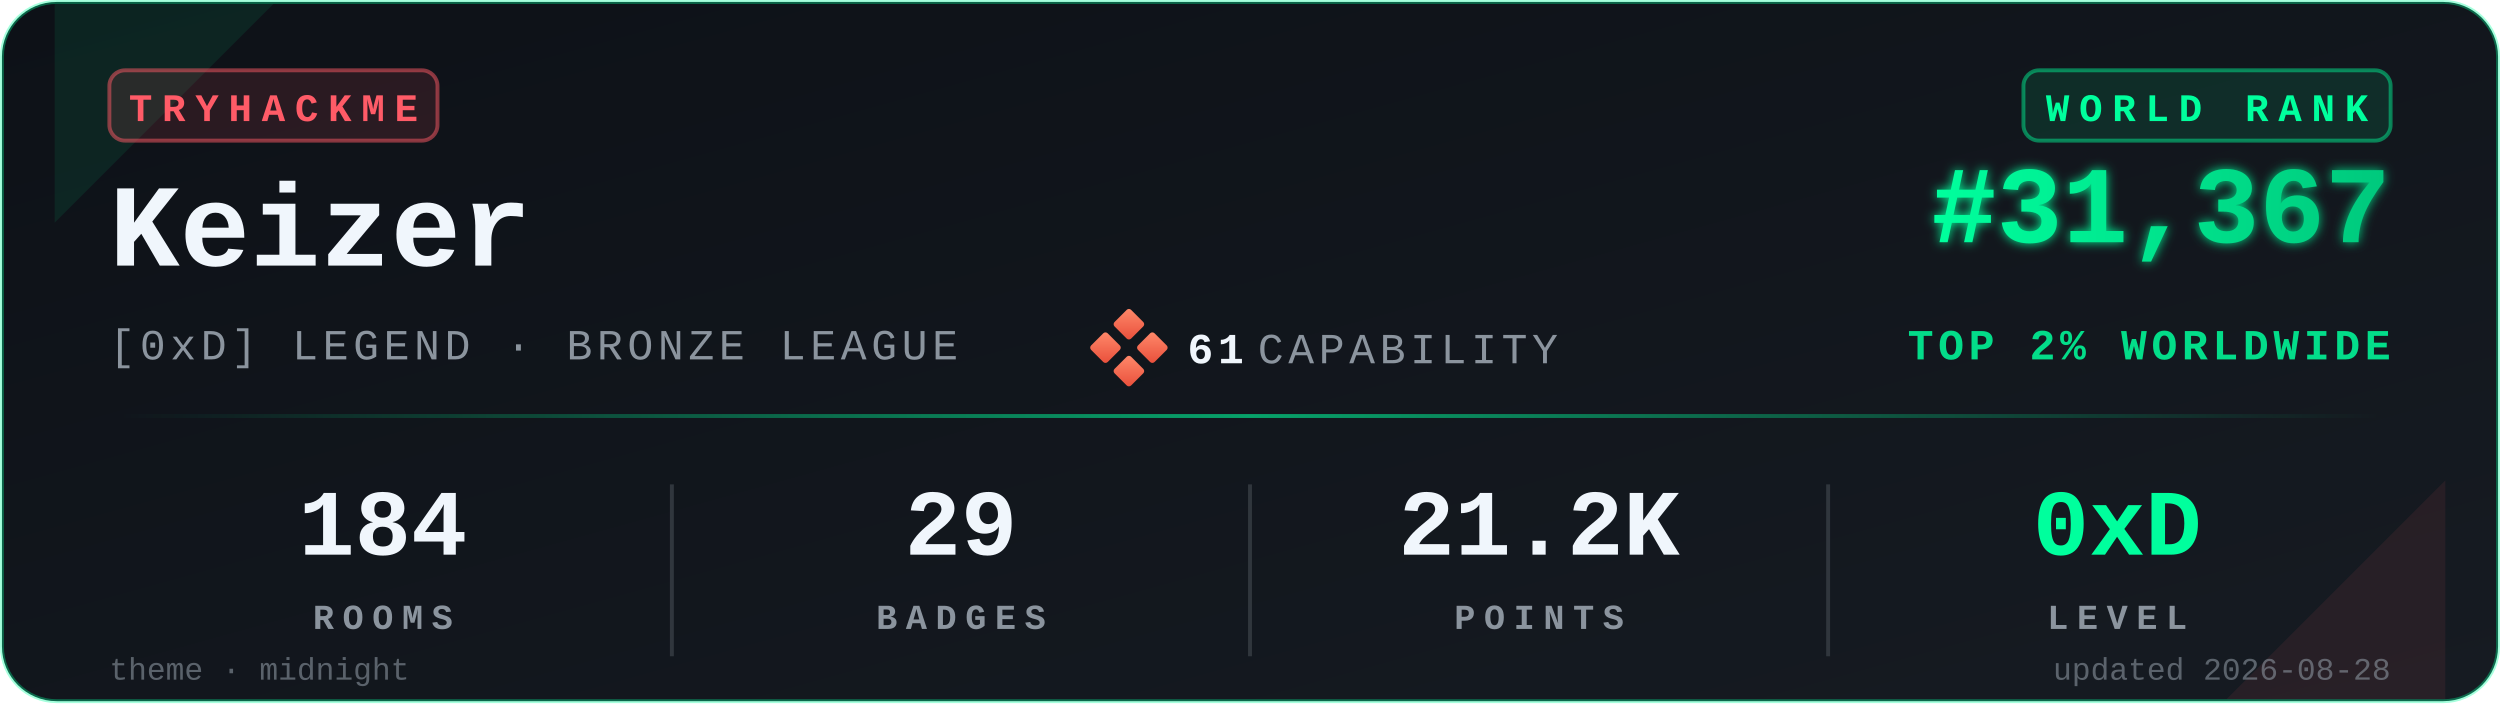
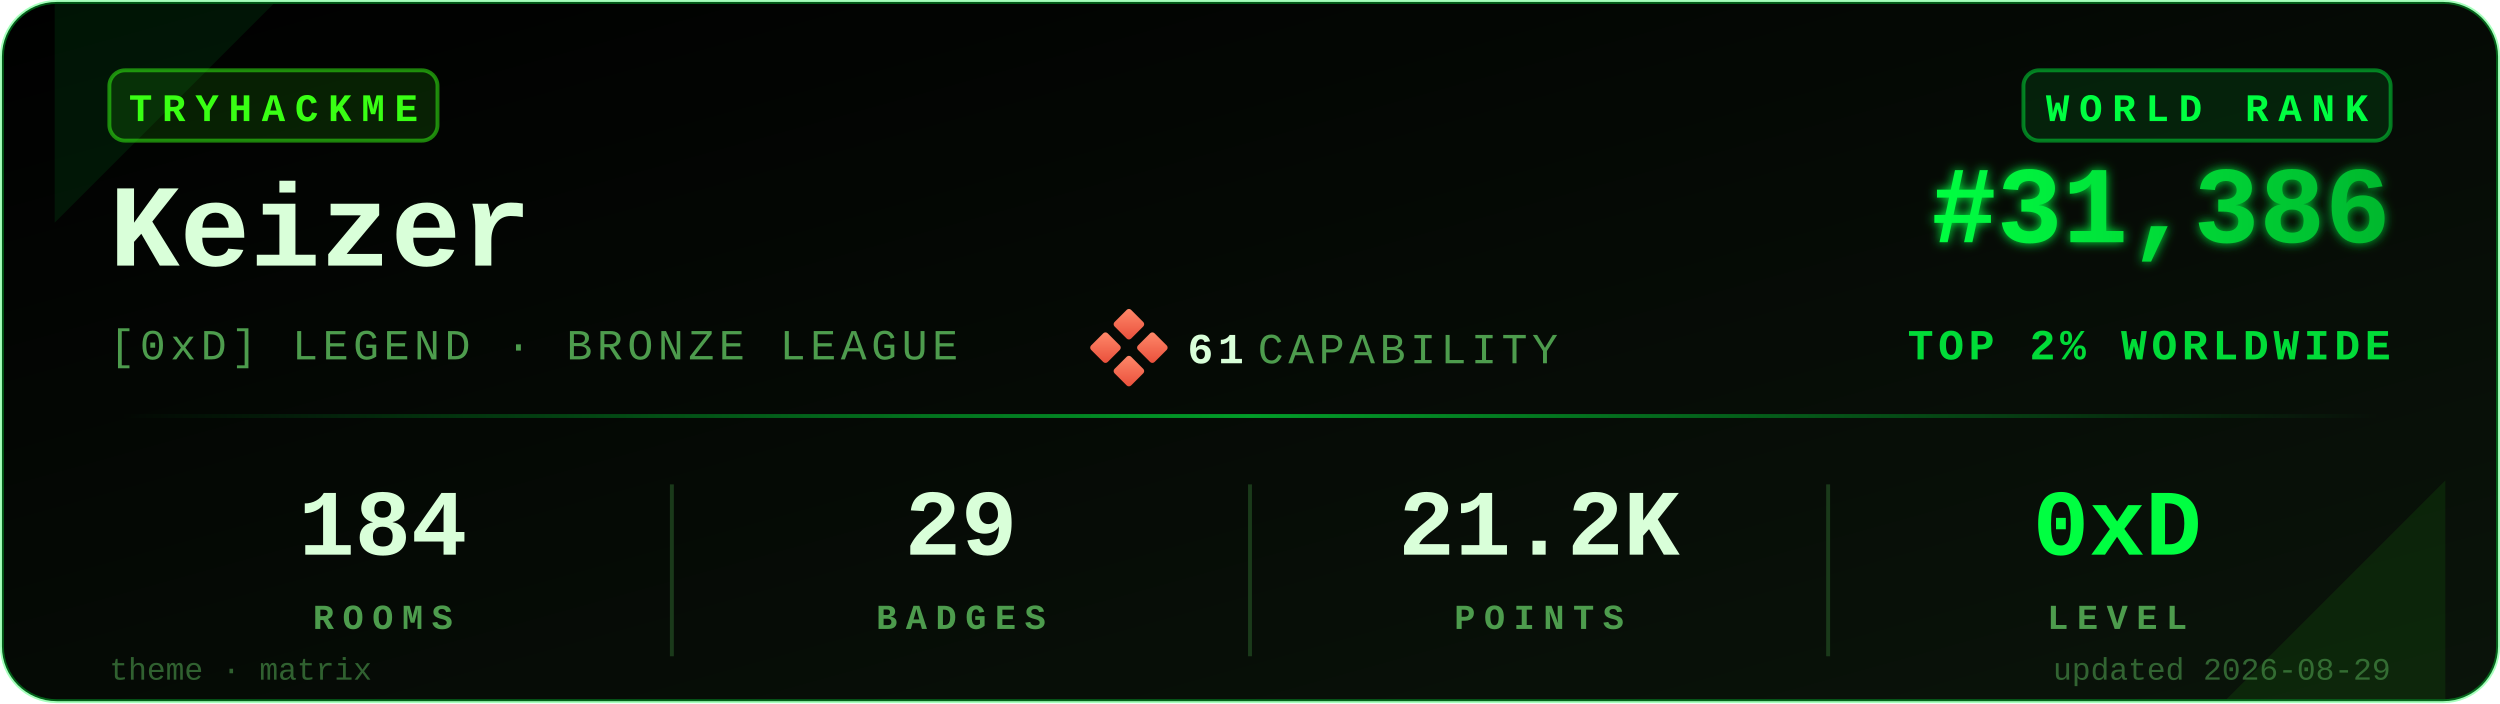
<svg xmlns="http://www.w3.org/2000/svg" viewBox="0 0 640 180" width="640" height="180" role="img" aria-label="TryHackMe stats for Keizer">
  <defs>
    <linearGradient id="bgGrad" x1="0" y1="0" x2="1" y2="1">
-       <stop offset="0%" stop-color="#0d1117" />
-       <stop offset="100%" stop-color="#161b22" />
+       <stop offset="0%" stop-color="#000000" />
+       <stop offset="100%" stop-color="#0a140a" />
    </linearGradient>
    <linearGradient id="rankGrad" x1="0" y1="0" x2="1" y2="0">
-       <stop offset="0%" stop-color="#00FF9D" />
-       <stop offset="100%" stop-color="#00C97D" />
+       <stop offset="0%" stop-color="#00FF41" />
+       <stop offset="100%" stop-color="#00B82E" />
    </linearGradient>
    <linearGradient id="accentGrad" x1="0" y1="0" x2="1" y2="0">
-       <stop offset="0%" stop-color="#00FF9D" stop-opacity="0" />
-       <stop offset="50%" stop-color="#00FF9D" stop-opacity="0.6" />
-       <stop offset="100%" stop-color="#00FF9D" stop-opacity="0" />
+       <stop offset="0%" stop-color="#00FF41" stop-opacity="0" />
+       <stop offset="50%" stop-color="#00FF41" stop-opacity="0.6" />
+       <stop offset="100%" stop-color="#00FF41" stop-opacity="0" />
    </linearGradient>
    <linearGradient id="capGrad" x1="0" y1="0" x2="1" y2="1">
      <stop offset="0%" stop-color="#ff8a6b" />
      <stop offset="100%" stop-color="#e94e3a" />
    </linearGradient>
    <filter id="glow" x="-20%" y="-20%" width="140%" height="140%">
      <feGaussianBlur stdDeviation="1.4" result="b" />
      <feMerge>
        <feMergeNode in="b" />
        <feMergeNode in="SourceGraphic" />
      </feMerge>
    </filter>
  </defs>
-   <rect x="0.5" y="0.5" width="639" height="179" rx="14" ry="14" fill="url(#bgGrad)" stroke="#00FF9D" stroke-opacity="0.35" stroke-width="1" />
-   <path d="M 14,1 L 70,1 L 14,57 Z" fill="#00FF9D" opacity="0.08" />
-   <path d="M 626,179 L 570,179 L 626,123 Z" fill="#FF5B67" opacity="0.08" />
+   <rect x="0.5" y="0.5" width="639" height="179" rx="14" ry="14" fill="url(#bgGrad)" stroke="#00FF41" stroke-opacity="0.35" stroke-width="1" />
+   <path d="M 14,1 L 70,1 L 14,57 Z" fill="#00FF41" opacity="0.08" />
+   <path d="M 626,179 L 570,179 L 626,123 Z" fill="#39FF14" opacity="0.08" />
  <g transform="translate(28,18)">
-     <rect x="0" y="0" width="84" height="18" rx="4" ry="4" fill="#FF5B67" fill-opacity="0.12" stroke="#FF5B67" stroke-opacity="0.5" />
-     <text x="42" y="13" fill="#FF5B67" font-family="ui-monospace,'SF Mono','Menlo','Cascadia Code','Consolas','Liberation Mono',monospace" font-size="10" font-weight="700" letter-spacing="2.5" text-anchor="middle">TRYHACKME</text>
+     <rect x="0" y="0" width="84" height="18" rx="4" ry="4" fill="#39FF14" fill-opacity="0.12" stroke="#39FF14" stroke-opacity="0.5" />
+     <text x="42" y="13" fill="#39FF14" font-family="ui-monospace,'SF Mono','Menlo','Cascadia Code','Consolas','Liberation Mono',monospace" font-size="10" font-weight="700" letter-spacing="2.5" text-anchor="middle">TRYHACKME</text>
  </g>
-   <text x="28" y="68" fill="#f0f6fc" font-family="ui-monospace,'SF Mono','Menlo','Cascadia Code','Consolas','Liberation Mono',monospace" font-size="30" font-weight="700">Keizer</text>
-   <text x="28" y="92" fill="#8b949e" font-family="ui-monospace,'SF Mono','Menlo','Cascadia Code','Consolas','Liberation Mono',monospace" font-size="11" font-weight="500" letter-spacing="1.2">[0xD] LEGEND · BRONZE LEAGUE</text>
+   <text x="28" y="68" fill="#D9FFD9" font-family="ui-monospace,'SF Mono','Menlo','Cascadia Code','Consolas','Liberation Mono',monospace" font-size="30" font-weight="700">Keizer</text>
+   <text x="28" y="92" fill="#4D9C4D" font-family="ui-monospace,'SF Mono','Menlo','Cascadia Code','Consolas','Liberation Mono',monospace" font-size="11" font-weight="500" letter-spacing="1.2">[0xD] LEGEND · BRONZE LEAGUE</text>
  <g transform="translate(280,80)">
    <rect x="6" y="0" width="6" height="6" rx="0.8" fill="url(#capGrad)" transform="rotate(45 9 3)" />
    <rect x="0" y="6" width="6" height="6" rx="0.8" fill="url(#capGrad)" transform="rotate(45 3 9)" />
    <rect x="12" y="6" width="6" height="6" rx="0.8" fill="url(#capGrad)" transform="rotate(45 15 9)" />
    <rect x="6" y="12" width="6" height="6" rx="0.8" fill="url(#capGrad)" transform="rotate(45 9 15)" />
-     <text x="24" y="13" fill="#f0f6fc" font-family="ui-monospace,'SF Mono','Menlo','Cascadia Code','Consolas','Liberation Mono',monospace" font-size="11" font-weight="700" letter-spacing="1.2">61</text>
-     <text x="42" y="13" fill="#8b949e" font-family="ui-monospace,'SF Mono','Menlo','Cascadia Code','Consolas','Liberation Mono',monospace" font-size="11" font-weight="500" letter-spacing="1.2">CAPABILITY</text>
+     <text x="24" y="13" fill="#D9FFD9" font-family="ui-monospace,'SF Mono','Menlo','Cascadia Code','Consolas','Liberation Mono',monospace" font-size="11" font-weight="700" letter-spacing="1.2">61</text>
+     <text x="42" y="13" fill="#4D9C4D" font-family="ui-monospace,'SF Mono','Menlo','Cascadia Code','Consolas','Liberation Mono',monospace" font-size="11" font-weight="500" letter-spacing="1.2">CAPABILITY</text>
  </g>
  <g transform="translate(612,18)">
-     <rect x="-94" y="0" width="94" height="18" rx="4" ry="4" fill="#00FF9D" fill-opacity="0.10" stroke="#00FF9D" stroke-opacity="0.45" />
-     <text x="-47" y="13" fill="#00FF9D" font-family="ui-monospace,'SF Mono','Menlo','Cascadia Code','Consolas','Liberation Mono',monospace" font-size="10" font-weight="700" letter-spacing="2.5" text-anchor="middle">WORLD RANK</text>
+     <rect x="-94" y="0" width="94" height="18" rx="4" ry="4" fill="#00FF41" fill-opacity="0.10" stroke="#00FF41" stroke-opacity="0.45" />
+     <text x="-47" y="13" fill="#00FF41" font-family="ui-monospace,'SF Mono','Menlo','Cascadia Code','Consolas','Liberation Mono',monospace" font-size="10" font-weight="700" letter-spacing="2.5" text-anchor="middle">WORLD RANK</text>
  </g>
-   <text x="612" y="62" fill="url(#rankGrad)" font-family="ui-monospace,'SF Mono','Menlo','Cascadia Code','Consolas','Liberation Mono',monospace" font-size="28" font-weight="700" text-anchor="end" filter="url(#glow)">#31,367</text>
-   <text x="612" y="92" fill="#00FF9D" fill-opacity="0.85" font-family="ui-monospace,'SF Mono','Menlo','Cascadia Code','Consolas','Liberation Mono',monospace" font-size="11" font-weight="600" letter-spacing="1.2" text-anchor="end">TOP 2% WORLDWIDE</text>
+   <text x="612" y="62" fill="url(#rankGrad)" font-family="ui-monospace,'SF Mono','Menlo','Cascadia Code','Consolas','Liberation Mono',monospace" font-size="28" font-weight="700" text-anchor="end" filter="url(#glow)">#31,386</text>
+   <text x="612" y="92" fill="#00FF41" fill-opacity="0.85" font-family="ui-monospace,'SF Mono','Menlo','Cascadia Code','Consolas','Liberation Mono',monospace" font-size="11" font-weight="600" letter-spacing="1.2" text-anchor="end">TOP 2% WORLDWIDE</text>
  <rect x="28" y="106" width="584" height="1" fill="url(#accentGrad)" />
  <g font-family="ui-monospace,'SF Mono','Menlo','Cascadia Code','Consolas','Liberation Mono',monospace" text-anchor="middle">
-     <text x="98" y="142" fill="#f0f6fc" font-size="24" font-weight="700">184</text>
-     <text x="98" y="161" fill="#8b949e" font-size="9" font-weight="600" letter-spacing="2.2">ROOMS</text>
-     <text x="246" y="142" fill="#f0f6fc" font-size="24" font-weight="700">29</text>
-     <text x="246" y="161" fill="#8b949e" font-size="9" font-weight="600" letter-spacing="2.2">BADGES</text>
-     <text x="394" y="142" fill="#f0f6fc" font-size="24" font-weight="700">21.2K</text>
-     <text x="394" y="161" fill="#8b949e" font-size="9" font-weight="600" letter-spacing="2.2">POINTS</text>
-     <text x="542" y="142" fill="#00FF9D" font-size="24" font-weight="700">0xD</text>
-     <text x="542" y="161" fill="#8b949e" font-size="9" font-weight="600" letter-spacing="2.2">LEVEL</text>
+     <text x="98" y="142" fill="#D9FFD9" font-size="24" font-weight="700">184</text>
+     <text x="98" y="161" fill="#4D9C4D" font-size="9" font-weight="600" letter-spacing="2.2">ROOMS</text>
+     <text x="246" y="142" fill="#D9FFD9" font-size="24" font-weight="700">29</text>
+     <text x="246" y="161" fill="#4D9C4D" font-size="9" font-weight="600" letter-spacing="2.2">BADGES</text>
+     <text x="394" y="142" fill="#D9FFD9" font-size="24" font-weight="700">21.2K</text>
+     <text x="394" y="161" fill="#4D9C4D" font-size="9" font-weight="600" letter-spacing="2.2">POINTS</text>
+     <text x="542" y="142" fill="#00FF41" font-size="24" font-weight="700">0xD</text>
+     <text x="542" y="161" fill="#4D9C4D" font-size="9" font-weight="600" letter-spacing="2.2">LEVEL</text>
  </g>
-   <line x1="172" y1="124" x2="172" y2="168" stroke="#30363d" stroke-width="1" />
-   <line x1="320" y1="124" x2="320" y2="168" stroke="#30363d" stroke-width="1" />
-   <line x1="468" y1="124" x2="468" y2="168" stroke="#30363d" stroke-width="1" />
-   <text x="28" y="174" fill="#8b949e" fill-opacity="0.6" font-family="ui-monospace,'SF Mono','Menlo','Cascadia Code','Consolas','Liberation Mono',monospace" font-size="8" font-weight="500">theme · midnight</text>
-   <text x="612" y="174" fill="#8b949e" fill-opacity="0.6" font-family="ui-monospace,'SF Mono','Menlo','Cascadia Code','Consolas','Liberation Mono',monospace" font-size="8" font-weight="500" text-anchor="end">updated 2026-08-28</text>
+   <line x1="172" y1="124" x2="172" y2="168" stroke="#1a3a1a" stroke-width="1" />
+   <line x1="320" y1="124" x2="320" y2="168" stroke="#1a3a1a" stroke-width="1" />
+   <line x1="468" y1="124" x2="468" y2="168" stroke="#1a3a1a" stroke-width="1" />
+   <text x="28" y="174" fill="#4D9C4D" fill-opacity="0.6" font-family="ui-monospace,'SF Mono','Menlo','Cascadia Code','Consolas','Liberation Mono',monospace" font-size="8" font-weight="500">theme · matrix</text>
+   <text x="612" y="174" fill="#4D9C4D" fill-opacity="0.6" font-family="ui-monospace,'SF Mono','Menlo','Cascadia Code','Consolas','Liberation Mono',monospace" font-size="8" font-weight="500" text-anchor="end">updated 2026-08-29</text>
</svg>
